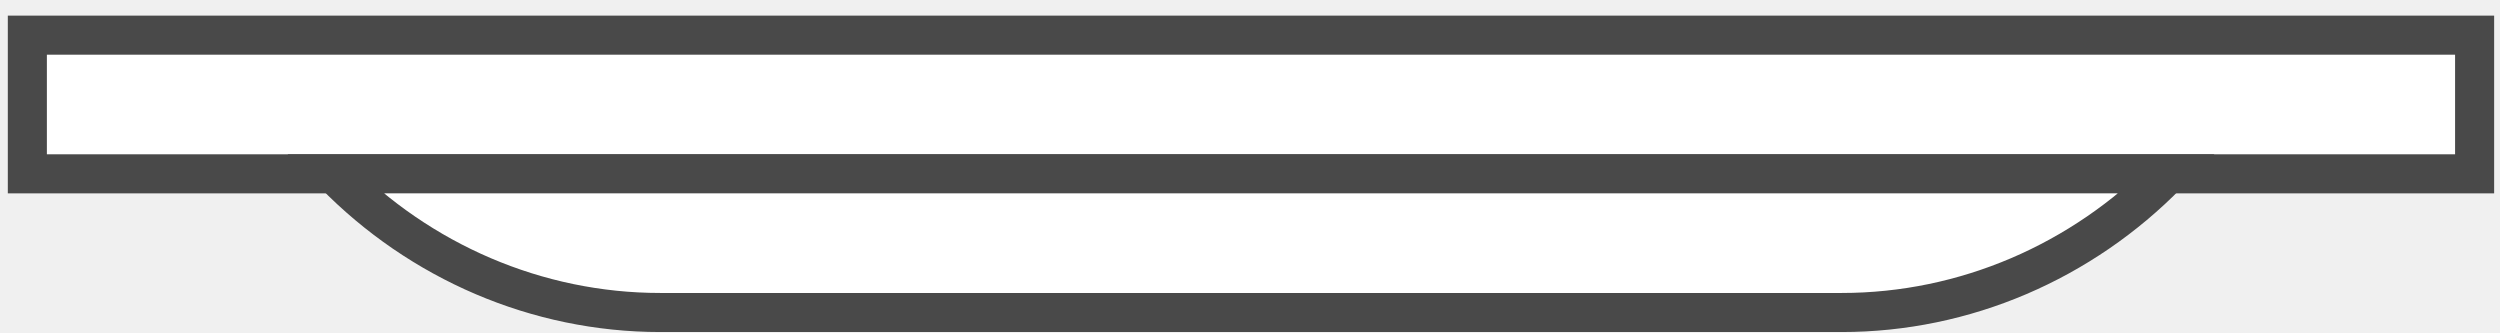
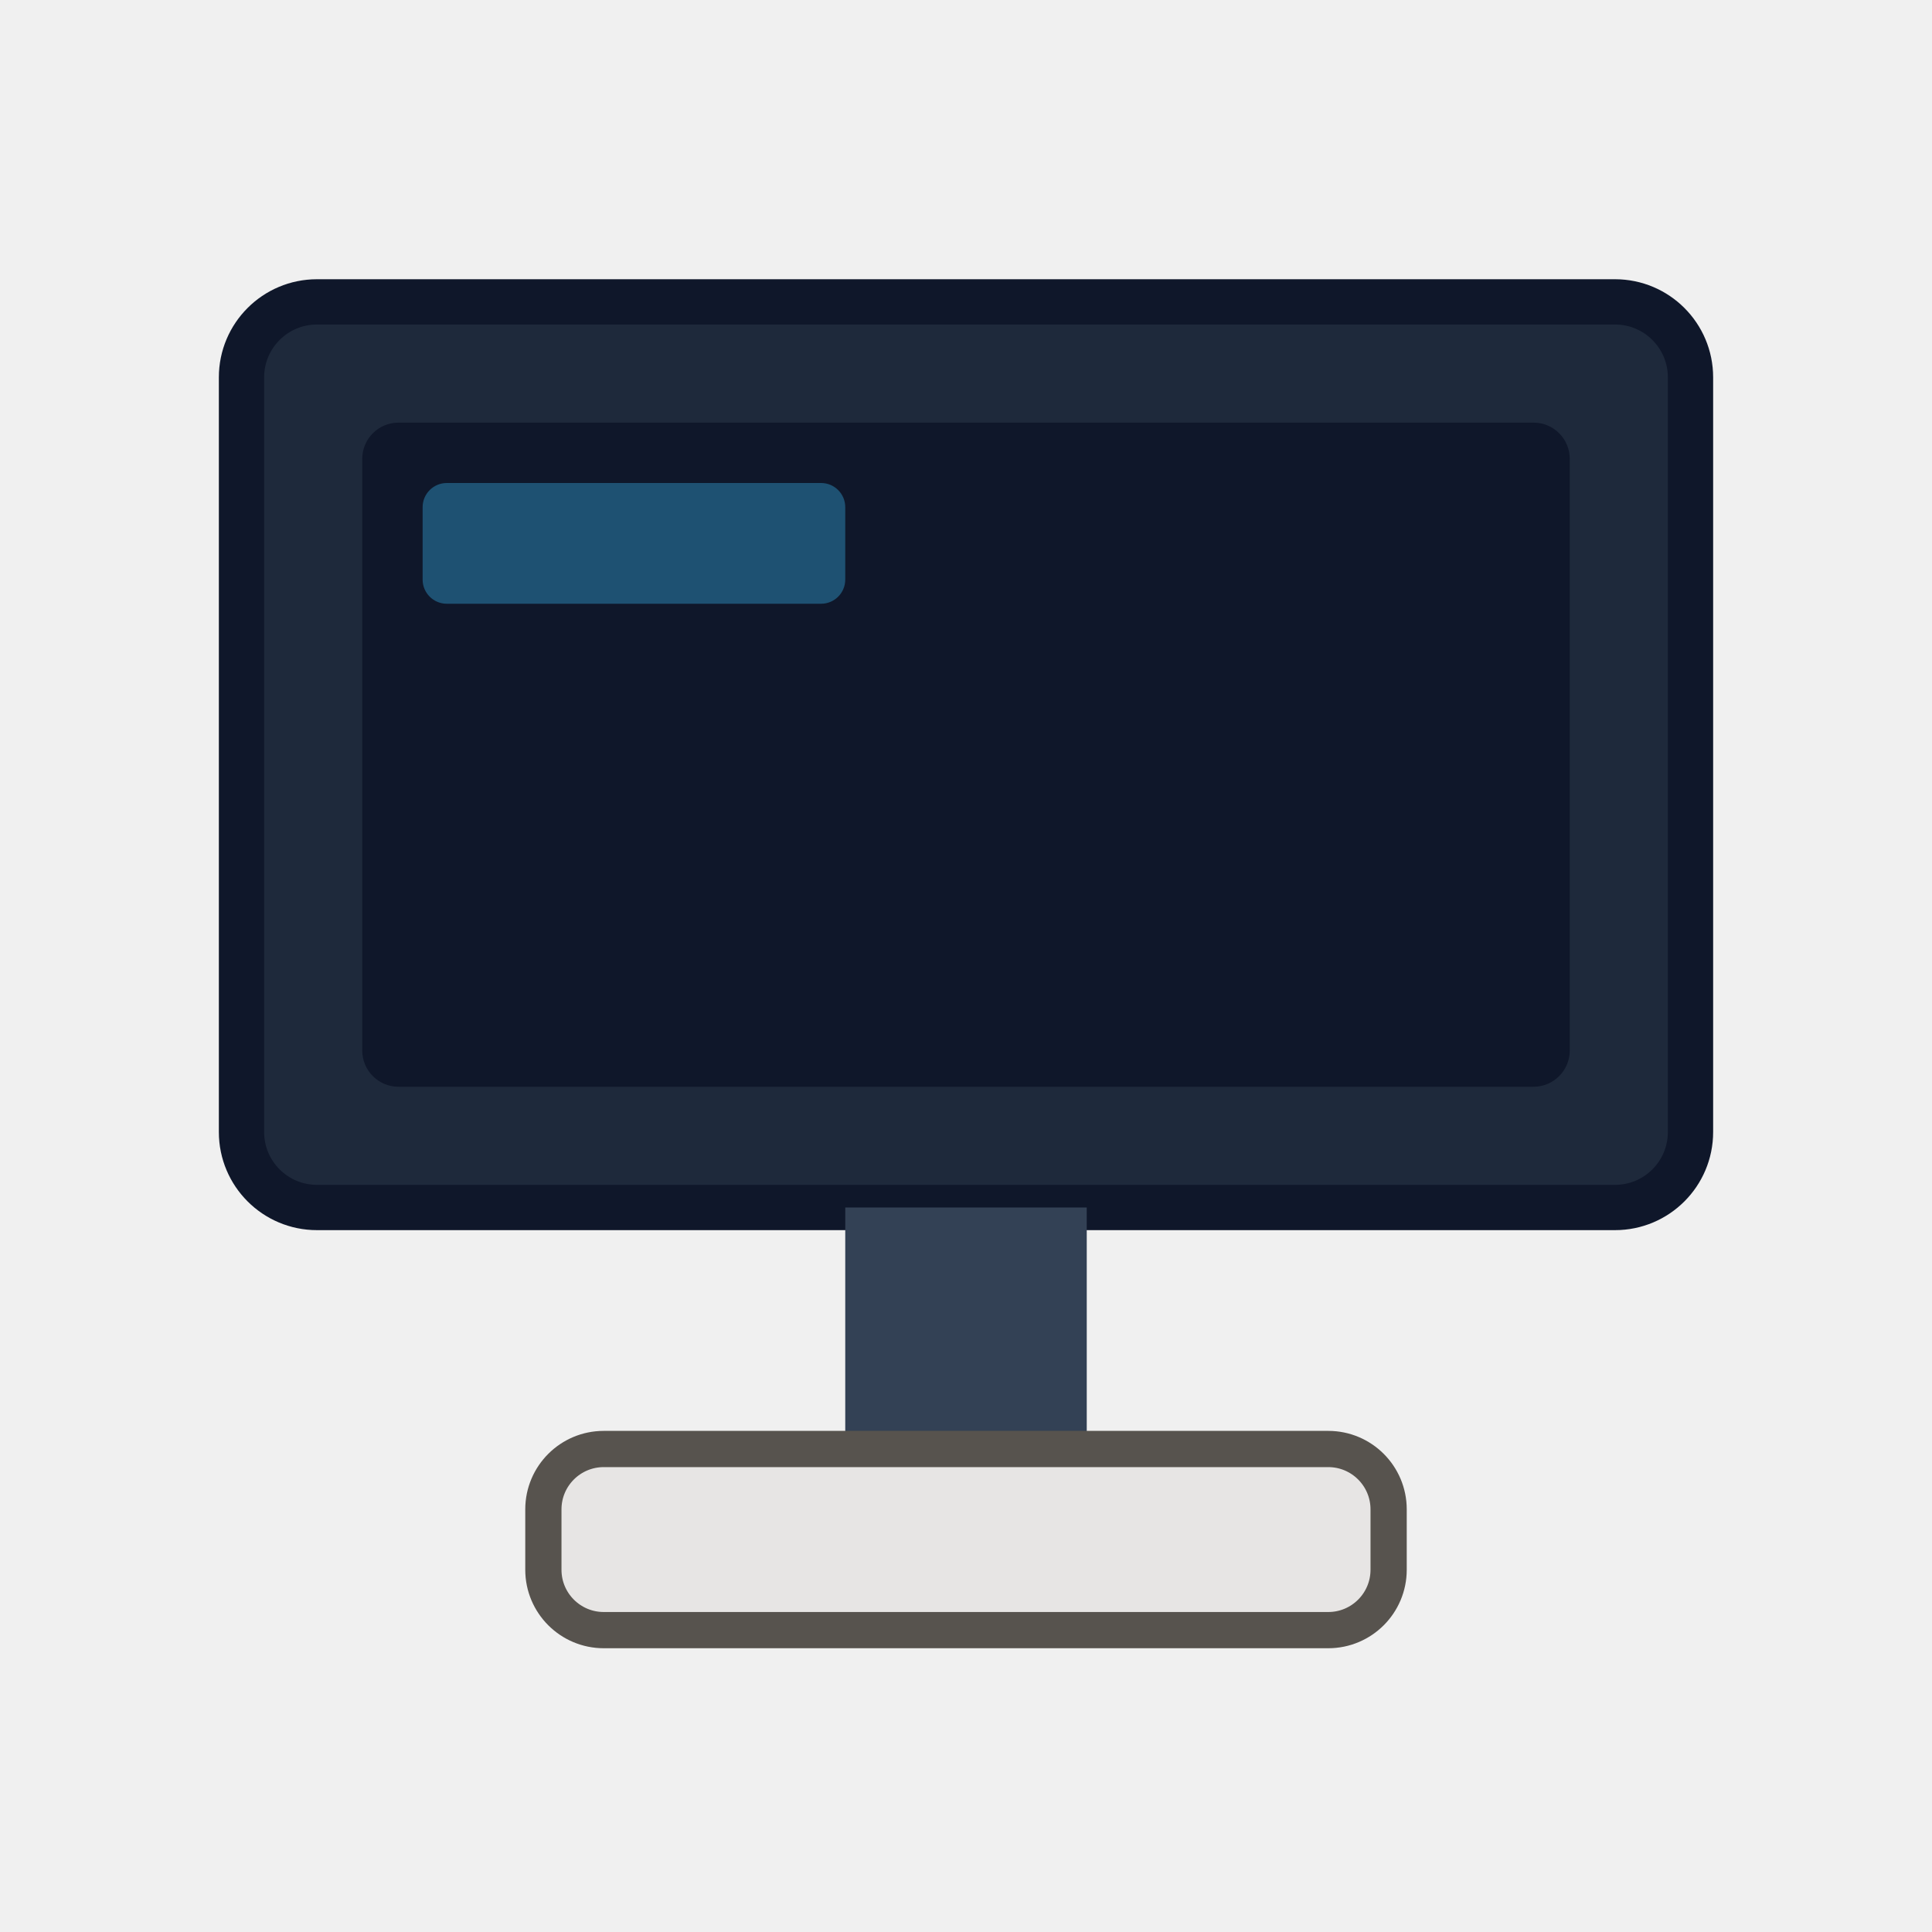
- <svg xmlns="http://www.w3.org/2000/svg" version="1.2" viewBox="0 0 128 17" width="128" height="17">
-   <style>
- 		.s0 { fill: #ffffff;stroke: #494949;stroke-width: 2 } 
- 	</style>
-   <g id="&lt;Group&gt;">
-     <path id="&lt;Path&gt;" class="s0" d="m1.4 1.8h125.3v7.1h-125.3z" />
-     <path id="&lt;Path&gt;" class="s0" d="m17.1 8.9h93.9c-4.4 4.5-10.4 7.1-16.7 7.1h-60.5c-6.3 0-12.3-2.6-16.7-7.1z" />
-   </g>
+ <svg xmlns="http://www.w3.org/2000/svg" viewBox="0 0 64 64" width="64" height="64">
+   <rect x="8" y="10" width="48" height="30" rx="2.5" fill="#1E293B" stroke="#0F172A" stroke-width="1.5" />
+   <rect x="12" y="14" width="40" height="22" rx="1.2" fill="#0F172A" />
+   <rect x="14" y="16" width="14" height="4" rx="0.8" fill="#38BDF8" opacity="0.35" />
+   <rect x="28" y="40" width="8" height="8" fill="#334155" />
+   <rect x="18" y="48" width="28" height="6" rx="2" fill="#E7E5E4" stroke="#57534E" stroke-width="1.2" />
</svg>
